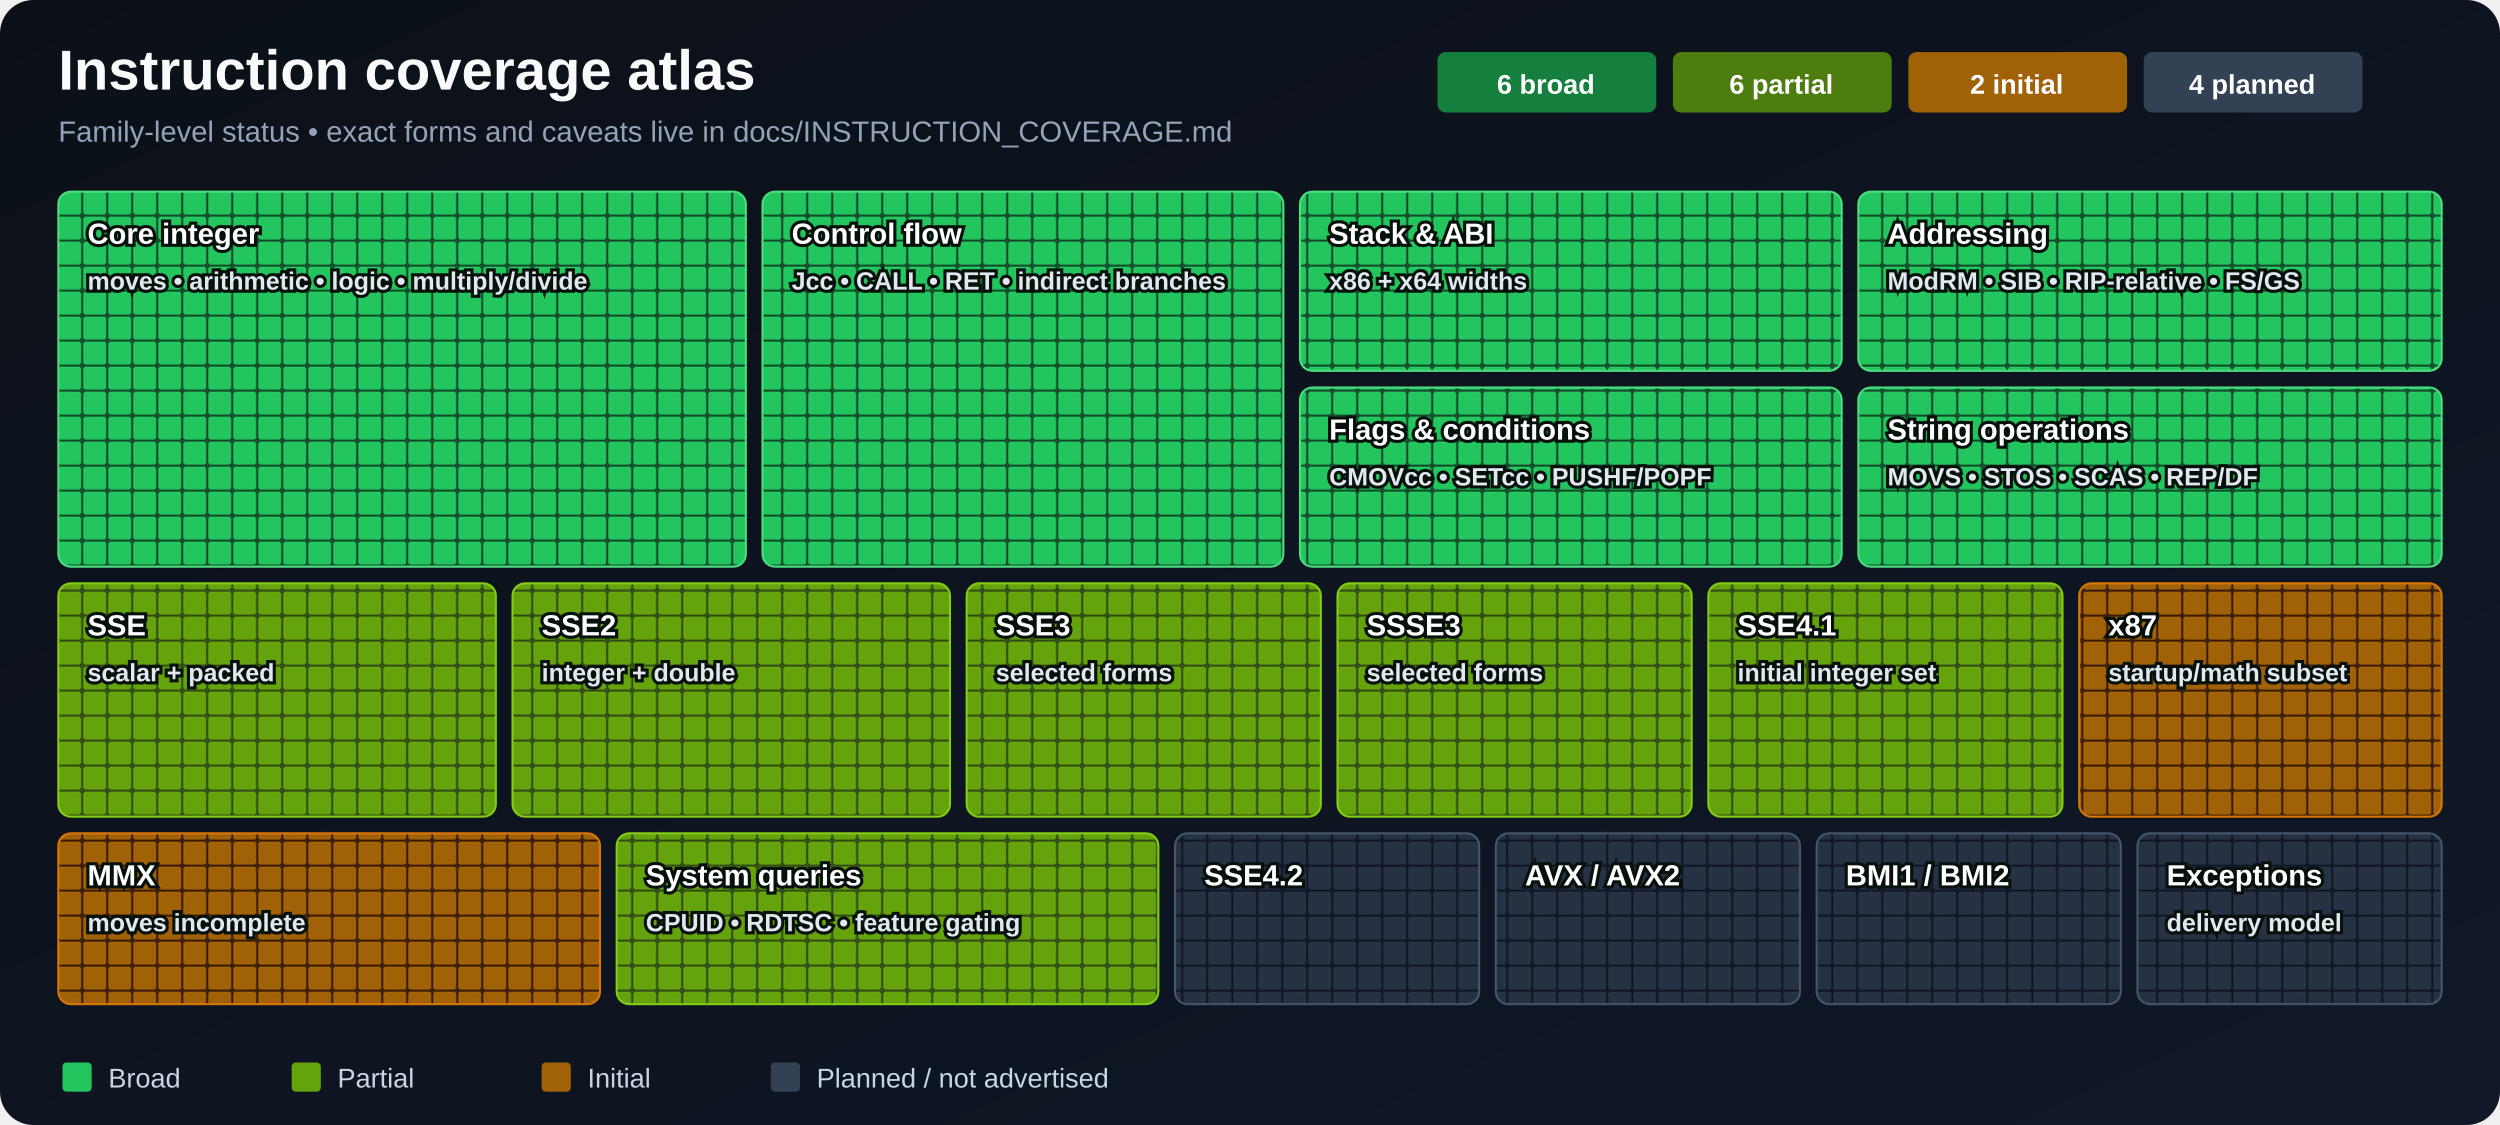
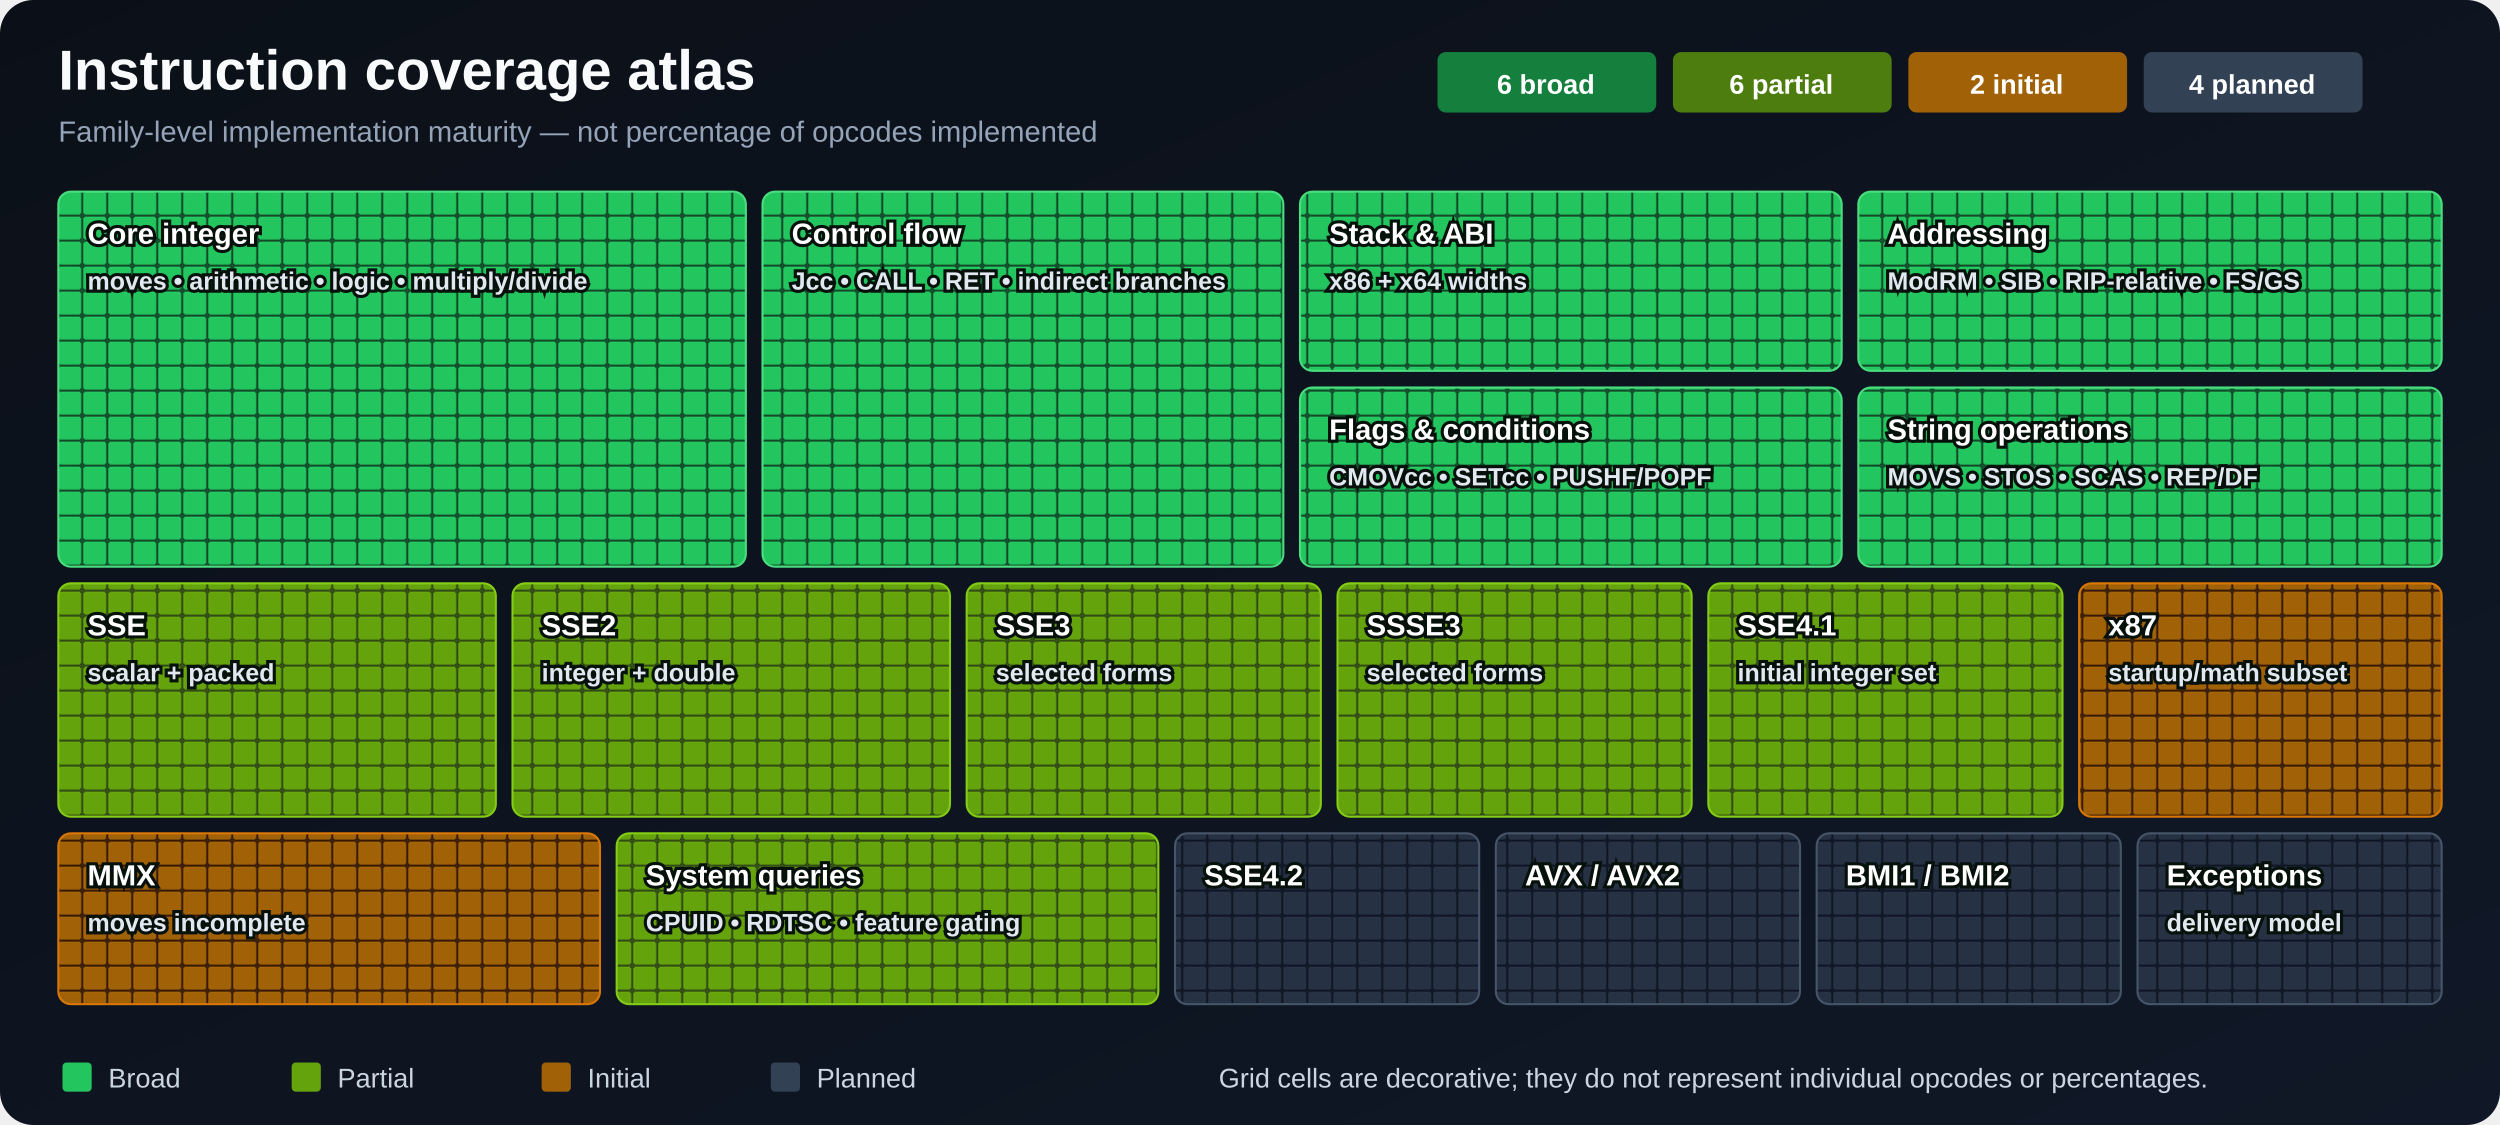
<svg xmlns="http://www.w3.org/2000/svg" width="1200" height="540" viewBox="0 0 1200 540" role="img" aria-labelledby="title desc">
  <defs>
    <linearGradient id="bg" x1="0" y1="0" x2="1" y2="1">
      <stop stop-color="#0b1018" />
      <stop offset="1" stop-color="#101827" />
    </linearGradient>
    <pattern id="broad" width="12" height="12" patternUnits="userSpaceOnUse">
      <rect width="11" height="11" rx="1" fill="#22c55e" />
      <path d="M11 0H12V12H0V11H11Z" fill="#14532d" />
    </pattern>
    <pattern id="partial" width="12" height="12" patternUnits="userSpaceOnUse">
      <rect width="11" height="11" rx="1" fill="#65a30d" />
      <path d="M11 0H12V12H0V11H11Z" fill="#365314" />
    </pattern>
    <pattern id="initial" width="12" height="12" patternUnits="userSpaceOnUse">
      <rect width="11" height="11" rx="1" fill="#a16207" />
      <path d="M11 0H12V12H0V11H11Z" fill="#422006" />
    </pattern>
    <pattern id="planned" width="12" height="12" patternUnits="userSpaceOnUse">
      <rect width="11" height="11" rx="1" fill="#263244" />
      <path d="M11 0H12V12H0V11H11Z" fill="#111827" />
    </pattern>
    <style>.title{font:700 27px 'Segoe UI',Arial;fill:#f8fafc}.sub{font:14px 'Segoe UI',Arial;fill:#94a3b8}.badge{font:600 13px 'Segoe UI',Arial;fill:#fff}.label{font:700 14px 'Segoe UI',Arial;fill:#fff;paint-order:stroke;stroke:#07110b;stroke-width:3px}.small{font:600 12px 'Segoe UI',Arial;fill:#e2e8f0;paint-order:stroke;stroke:#07110b;stroke-width:3px}.legend{font:13px 'Segoe UI',Arial;fill:#cbd5e1}</style>
  </defs>
  <rect width="1200" height="540" rx="16" fill="url(#bg)" />
  <text x="28" y="43" class="title">Instruction coverage atlas</text>
-   <text x="28" y="68" class="sub">Family-level status • exact forms and caveats live in docs/INSTRUCTION_COVERAGE.md</text>
+   <text x="28" y="68" class="sub">Family-level implementation maturity — not percentage of opcodes implemented</text>
  <g transform="translate(690 25)">
    <rect width="105" height="29" rx="4" fill="#15803d" />
    <text x="52" y="20" text-anchor="middle" class="badge">6 broad</text>
    <rect x="113" width="105" height="29" rx="4" fill="#4d7c0f" />
    <text x="165" y="20" text-anchor="middle" class="badge">6 partial</text>
    <rect x="226" width="105" height="29" rx="4" fill="#a16207" />
    <text x="278" y="20" text-anchor="middle" class="badge">2 initial</text>
    <rect x="339" width="105" height="29" rx="4" fill="#334155" />
    <text x="391" y="20" text-anchor="middle" class="badge">4 planned</text>
  </g>
  <g transform="translate(28 92)">
    <rect width="330" height="180" rx="6" fill="url(#broad)" stroke="#4ade80" />
    <text x="14" y="25" class="label">Core integer</text>
    <text x="14" y="47" class="small">moves • arithmetic • logic • multiply/divide</text>
    <rect x="338" width="250" height="180" rx="6" fill="url(#broad)" stroke="#4ade80" />
    <text x="352" y="25" class="label">Control flow</text>
    <text x="352" y="47" class="small">Jcc • CALL • RET • indirect branches</text>
    <rect x="596" width="260" height="86" rx="6" fill="url(#broad)" stroke="#4ade80" />
    <text x="610" y="25" class="label">Stack &amp; ABI</text>
    <text x="610" y="47" class="small">x86 + x64 widths</text>
    <rect x="864" width="280" height="86" rx="6" fill="url(#broad)" stroke="#4ade80" />
    <text x="878" y="25" class="label">Addressing</text>
    <text x="878" y="47" class="small">ModRM • SIB • RIP-relative • FS/GS</text>
    <rect x="596" y="94" width="260" height="86" rx="6" fill="url(#broad)" stroke="#4ade80" />
    <text x="610" y="119" class="label">Flags &amp; conditions</text>
    <text x="610" y="141" class="small">CMOVcc • SETcc • PUSHF/POPF</text>
    <rect x="864" y="94" width="280" height="86" rx="6" fill="url(#broad)" stroke="#4ade80" />
    <text x="878" y="119" class="label">String operations</text>
    <text x="878" y="141" class="small">MOVS • STOS • SCAS • REP/DF</text>
    <rect y="188" width="210" height="112" rx="6" fill="url(#partial)" stroke="#84cc16" />
    <text x="14" y="213" class="label">SSE</text>
    <text x="14" y="235" class="small">scalar + packed</text>
    <rect x="218" y="188" width="210" height="112" rx="6" fill="url(#partial)" stroke="#84cc16" />
    <text x="232" y="213" class="label">SSE2</text>
    <text x="232" y="235" class="small">integer + double</text>
    <rect x="436" y="188" width="170" height="112" rx="6" fill="url(#partial)" stroke="#84cc16" />
    <text x="450" y="213" class="label">SSE3</text>
    <text x="450" y="235" class="small">selected forms</text>
    <rect x="614" y="188" width="170" height="112" rx="6" fill="url(#partial)" stroke="#84cc16" />
    <text x="628" y="213" class="label">SSSE3</text>
    <text x="628" y="235" class="small">selected forms</text>
    <rect x="792" y="188" width="170" height="112" rx="6" fill="url(#partial)" stroke="#84cc16" />
    <text x="806" y="213" class="label">SSE4.1</text>
    <text x="806" y="235" class="small">initial integer set</text>
    <rect x="970" y="188" width="174" height="112" rx="6" fill="url(#initial)" stroke="#d97706" />
    <text x="984" y="213" class="label">x87</text>
    <text x="984" y="235" class="small">startup/math subset</text>
    <rect y="308" width="260" height="82" rx="6" fill="url(#initial)" stroke="#d97706" />
    <text x="14" y="333" class="label">MMX</text>
    <text x="14" y="355" class="small">moves incomplete</text>
    <rect x="268" y="308" width="260" height="82" rx="6" fill="url(#partial)" stroke="#84cc16" />
    <text x="282" y="333" class="label">System queries</text>
    <text x="282" y="355" class="small">CPUID • RDTSC • feature gating</text>
    <rect x="536" y="308" width="146" height="82" rx="6" fill="url(#planned)" stroke="#475569" />
    <text x="550" y="333" class="label">SSE4.2</text>
    <rect x="690" y="308" width="146" height="82" rx="6" fill="url(#planned)" stroke="#475569" />
    <text x="704" y="333" class="label">AVX / AVX2</text>
    <rect x="844" y="308" width="146" height="82" rx="6" fill="url(#planned)" stroke="#475569" />
    <text x="858" y="333" class="label">BMI1 / BMI2</text>
    <rect x="998" y="308" width="146" height="82" rx="6" fill="url(#planned)" stroke="#475569" />
    <text x="1012" y="333" class="label">Exceptions</text>
    <text x="1012" y="355" class="small">delivery model</text>
  </g>
  <g transform="translate(30 510)">
    <rect width="14" height="14" rx="2" fill="#22c55e" />
    <text x="22" y="12" class="legend">Broad</text>
    <rect x="110" width="14" height="14" rx="2" fill="#65a30d" />
    <text x="132" y="12" class="legend">Partial</text>
    <rect x="230" width="14" height="14" rx="2" fill="#a16207" />
    <text x="252" y="12" class="legend">Initial</text>
    <rect x="340" width="14" height="14" rx="2" fill="#334155" />
-     <text x="362" y="12" class="legend">Planned / not advertised</text>
+     <text x="362" y="12" class="legend">Planned</text>
+     <text x="555" y="12" class="legend">Grid cells are decorative; they do not represent individual opcodes or percentages.</text>
  </g>
</svg>
